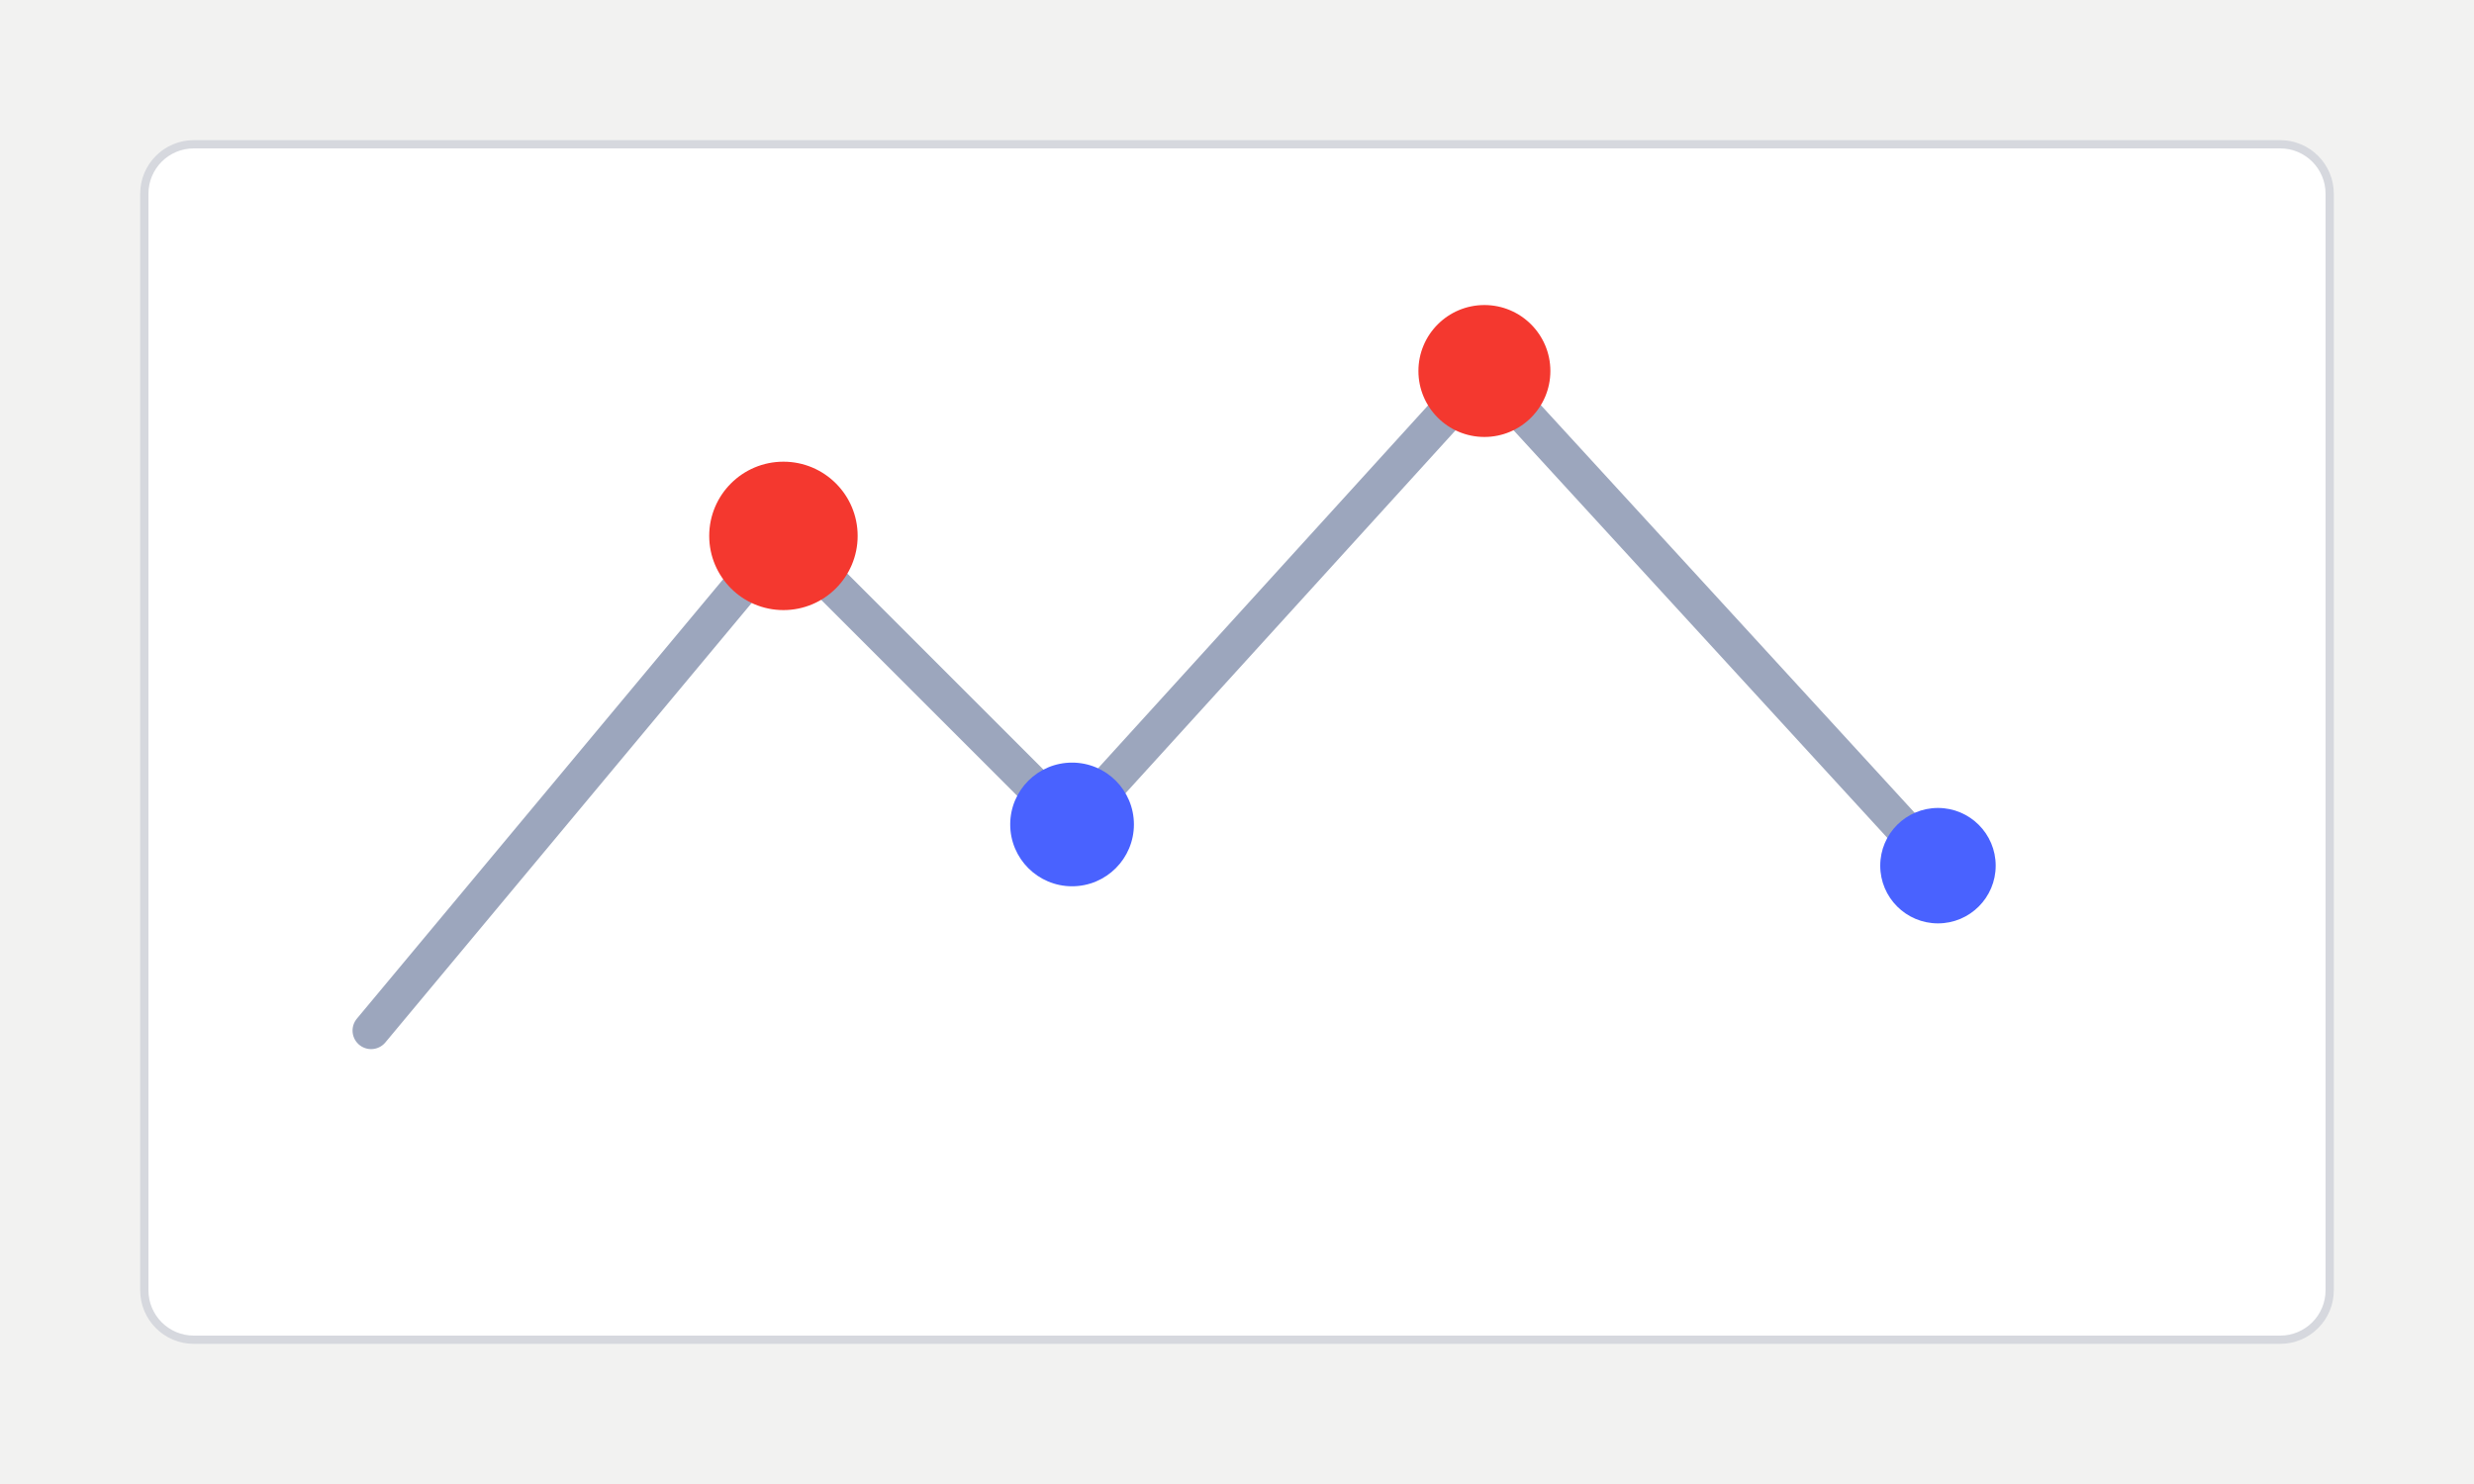
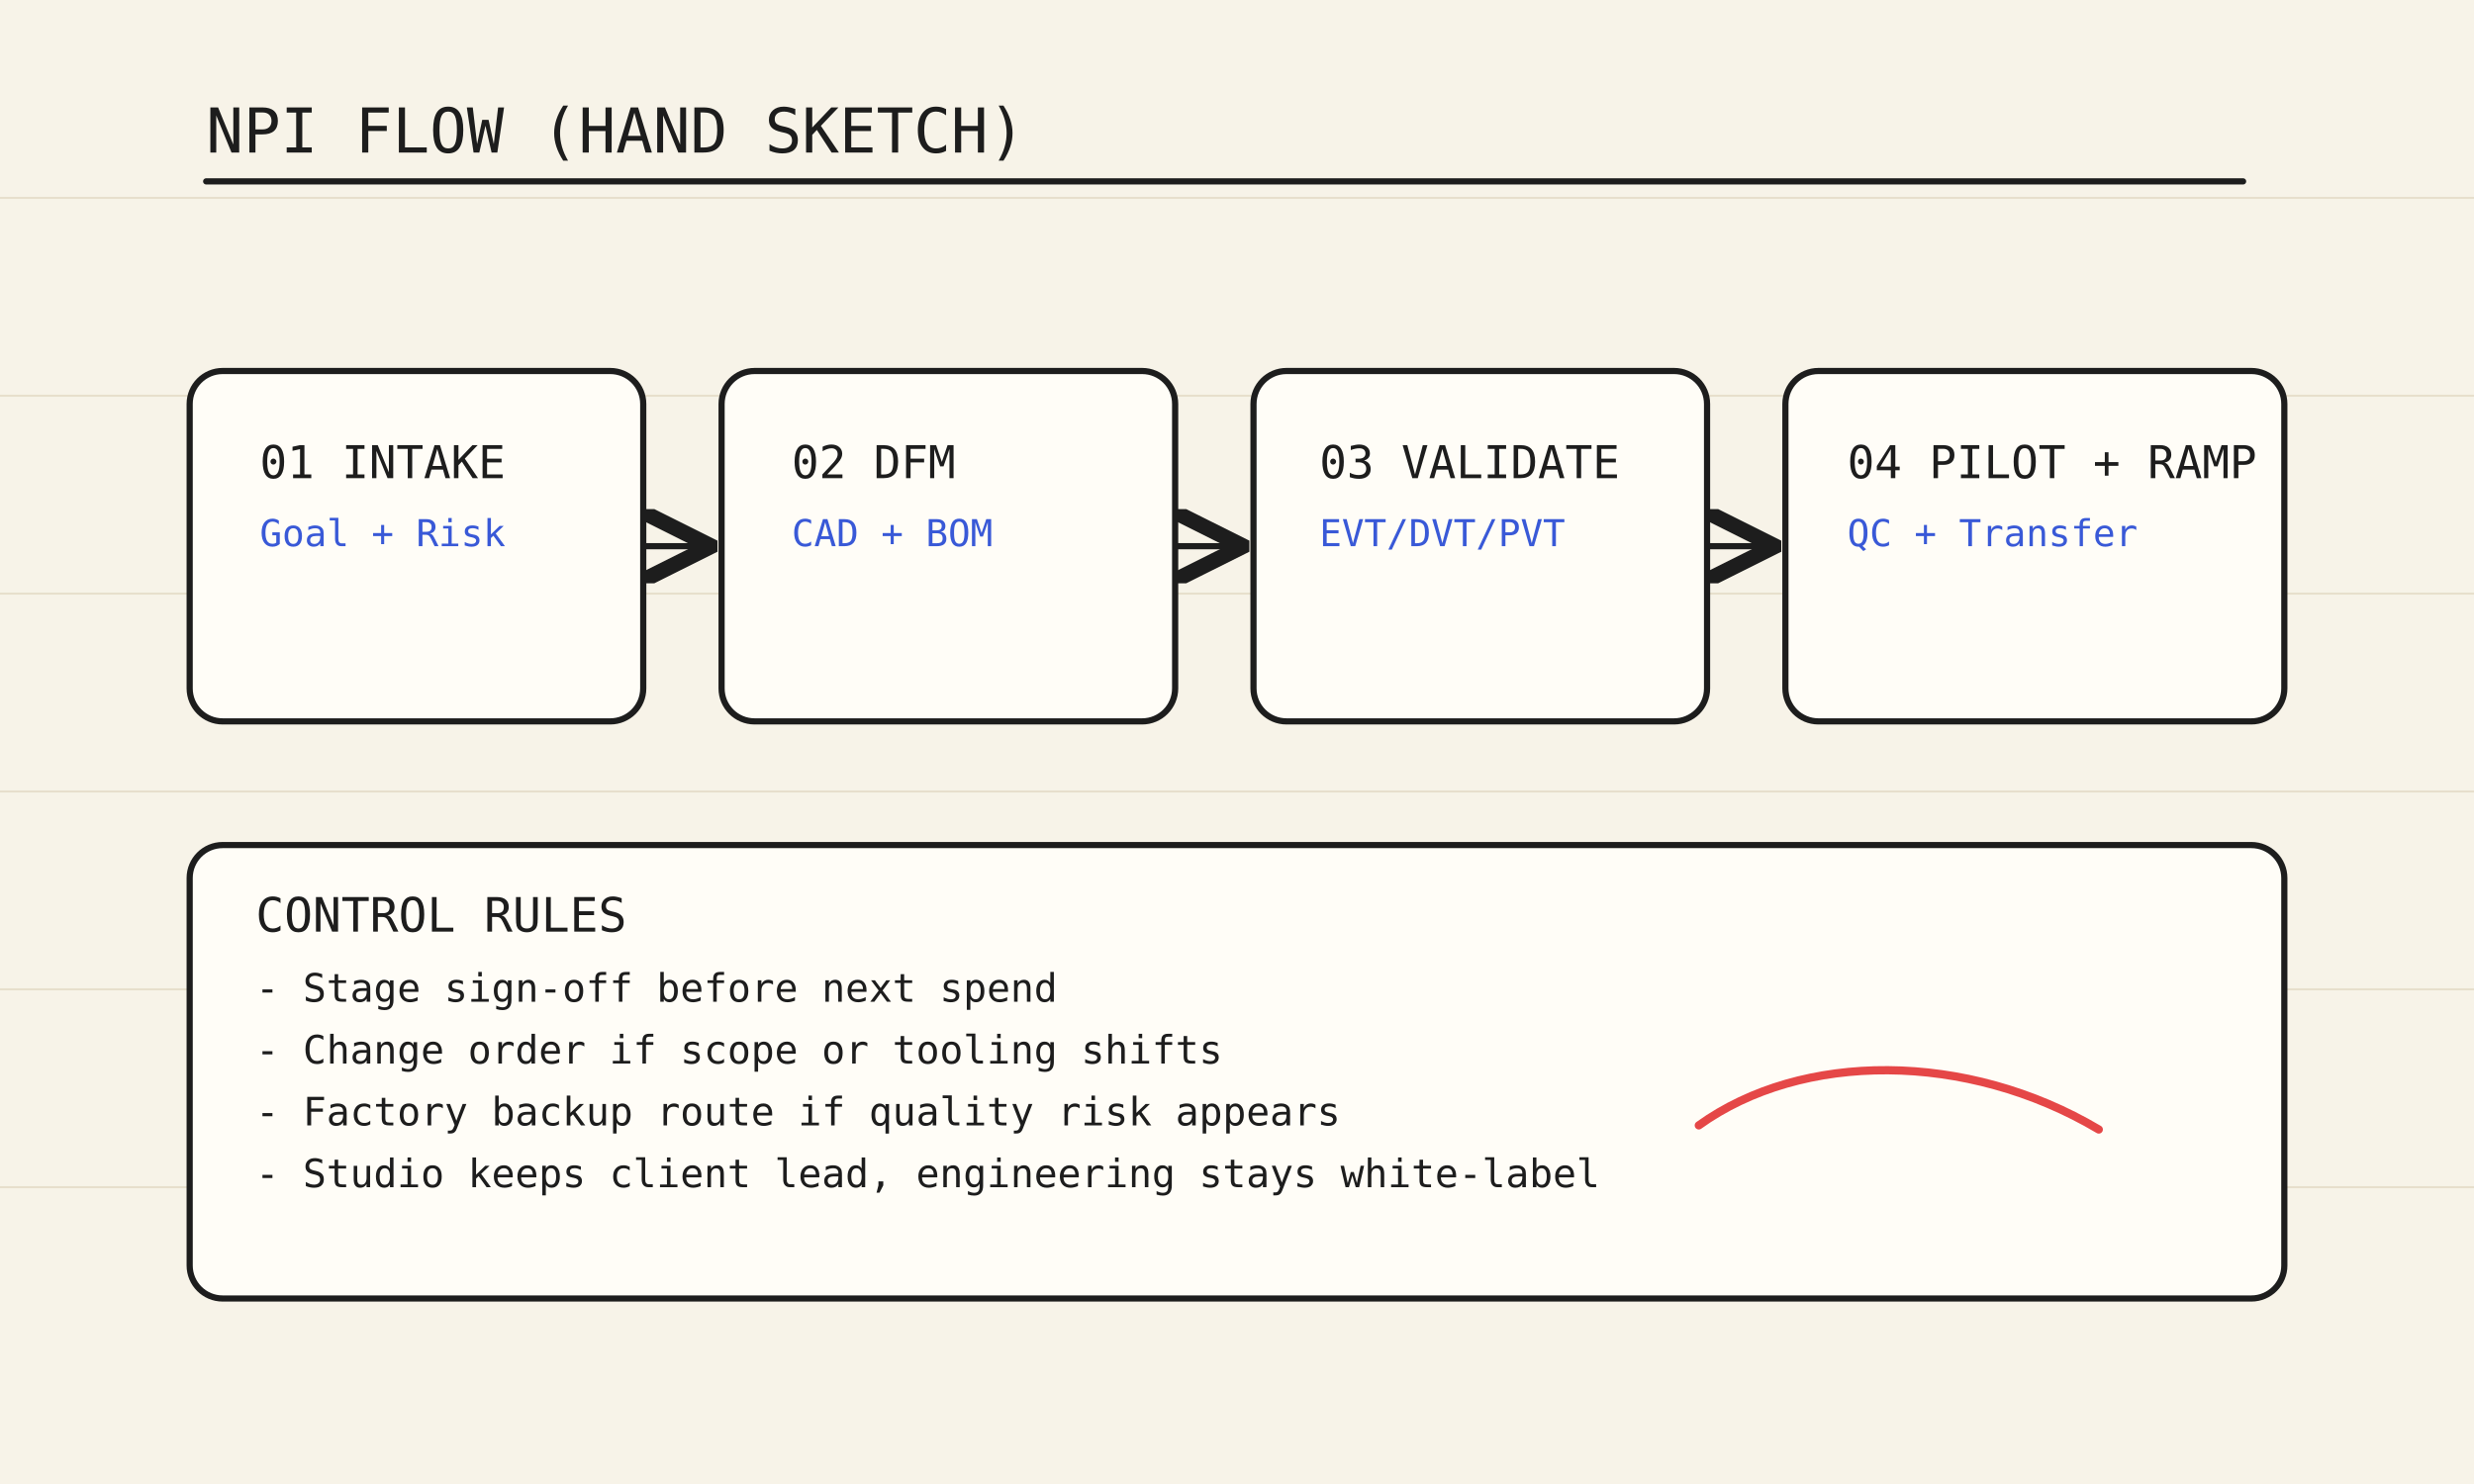
<svg xmlns="http://www.w3.org/2000/svg" width="1200" height="720" viewBox="0 0 1200 720" fill="none">
-   <rect width="1200" height="720" fill="#F2F2F1" />
-   <rect x="70" y="70" width="1060" height="580" rx="24" fill="#FFFFFF" stroke="#D6D8DE" stroke-width="4" />
-   <path d="M180 500L380 260L520 400L720 180L940 420" stroke="#9CA6BD" stroke-width="18" stroke-linecap="round" />
-   <circle cx="380" cy="260" r="36" fill="#F4382F" />
-   <circle cx="520" cy="400" r="30" fill="#4962FF" />
-   <circle cx="720" cy="180" r="32" fill="#F4382F" />
-   <circle cx="940" cy="420" r="28" fill="#4962FF" />
+   <defs>
+     <marker id="arr" markerWidth="12" markerHeight="12" refX="10" refY="6" orient="auto">
+       <path d="M1 1L11 6L1 11" stroke="#1D1D1D" stroke-width="2.5" fill="none" stroke-linecap="round" />
+     </marker>
+   </defs>
+   <rect width="1200" height="720" fill="#F7F3E8" />
+   <path d="M0 96H1200M0 192H1200M0 288H1200M0 384H1200M0 480H1200M0 576H1200" stroke="#E7DFCC" />
+   <text x="100" y="74" fill="#1D1D1D" font-size="30" font-family="IBM Plex Mono, monospace">NPI FLOW (HAND SKETCH)</text>
+   <path d="M100 88H1088" stroke="#1D1D1D" stroke-width="3" stroke-linecap="round" />
+   <rect x="92" y="180" width="220" height="170" rx="16" fill="#FFFDF7" stroke="#1D1D1D" stroke-width="3" />
+   <rect x="350" y="180" width="220" height="170" rx="16" fill="#FFFDF7" stroke="#1D1D1D" stroke-width="3" />
+   <rect x="608" y="180" width="220" height="170" rx="16" fill="#FFFDF7" stroke="#1D1D1D" stroke-width="3" />
+   <rect x="866" y="180" width="242" height="170" rx="16" fill="#FFFDF7" stroke="#1D1D1D" stroke-width="3" />
+   <text x="126" y="232" fill="#1D1D1D" font-size="22" font-family="IBM Plex Mono, monospace">01 INTAKE</text>
+   <text x="126" y="265" fill="#3959D7" font-size="18" font-family="IBM Plex Mono, monospace">Goal + Risk</text>
+   <text x="384" y="232" fill="#1D1D1D" font-size="22" font-family="IBM Plex Mono, monospace">02 DFM</text>
+   <text x="384" y="265" fill="#3959D7" font-size="18" font-family="IBM Plex Mono, monospace">CAD + BOM</text>
+   <text x="640" y="232" fill="#1D1D1D" font-size="22" font-family="IBM Plex Mono, monospace">03 VALIDATE</text>
+   <text x="640" y="265" fill="#3959D7" font-size="18" font-family="IBM Plex Mono, monospace">EVT/DVT/PVT</text>
+   <text x="896" y="232" fill="#1D1D1D" font-size="22" font-family="IBM Plex Mono, monospace">04 PILOT + RAMP</text>
+   <text x="896" y="265" fill="#3959D7" font-size="18" font-family="IBM Plex Mono, monospace">QC + Transfer</text>
+   <path d="M312 265H342" stroke="#1D1D1D" stroke-width="3" marker-end="url(#arr)" />
+   <path d="M570 265H600" stroke="#1D1D1D" stroke-width="3" marker-end="url(#arr)" />
+   <path d="M828 265H858" stroke="#1D1D1D" stroke-width="3" marker-end="url(#arr)" />
+   <rect x="92" y="410" width="1016" height="220" rx="16" fill="#FFFDF7" stroke="#1D1D1D" stroke-width="3" />
+   <text x="124" y="452" fill="#1D1D1D" font-size="23" font-family="IBM Plex Mono, monospace">CONTROL RULES</text>
+   <text x="124" y="486" fill="#1D1D1D" font-size="19" font-family="IBM Plex Mono, monospace">- Stage sign-off before next spend</text>
+   <text x="124" y="516" fill="#1D1D1D" font-size="19" font-family="IBM Plex Mono, monospace">- Change order if scope or tooling shifts</text>
+   <text x="124" y="546" fill="#1D1D1D" font-size="19" font-family="IBM Plex Mono, monospace">- Factory backup route if quality risk appears</text>
+   <text x="124" y="576" fill="#1D1D1D" font-size="19" font-family="IBM Plex Mono, monospace">- Studio keeps client lead, engineering stays white-label</text>
+   <path d="M824 546C874 510 954 510 1018 548" stroke="#E54747" stroke-width="4" stroke-linecap="round" />
</svg>
